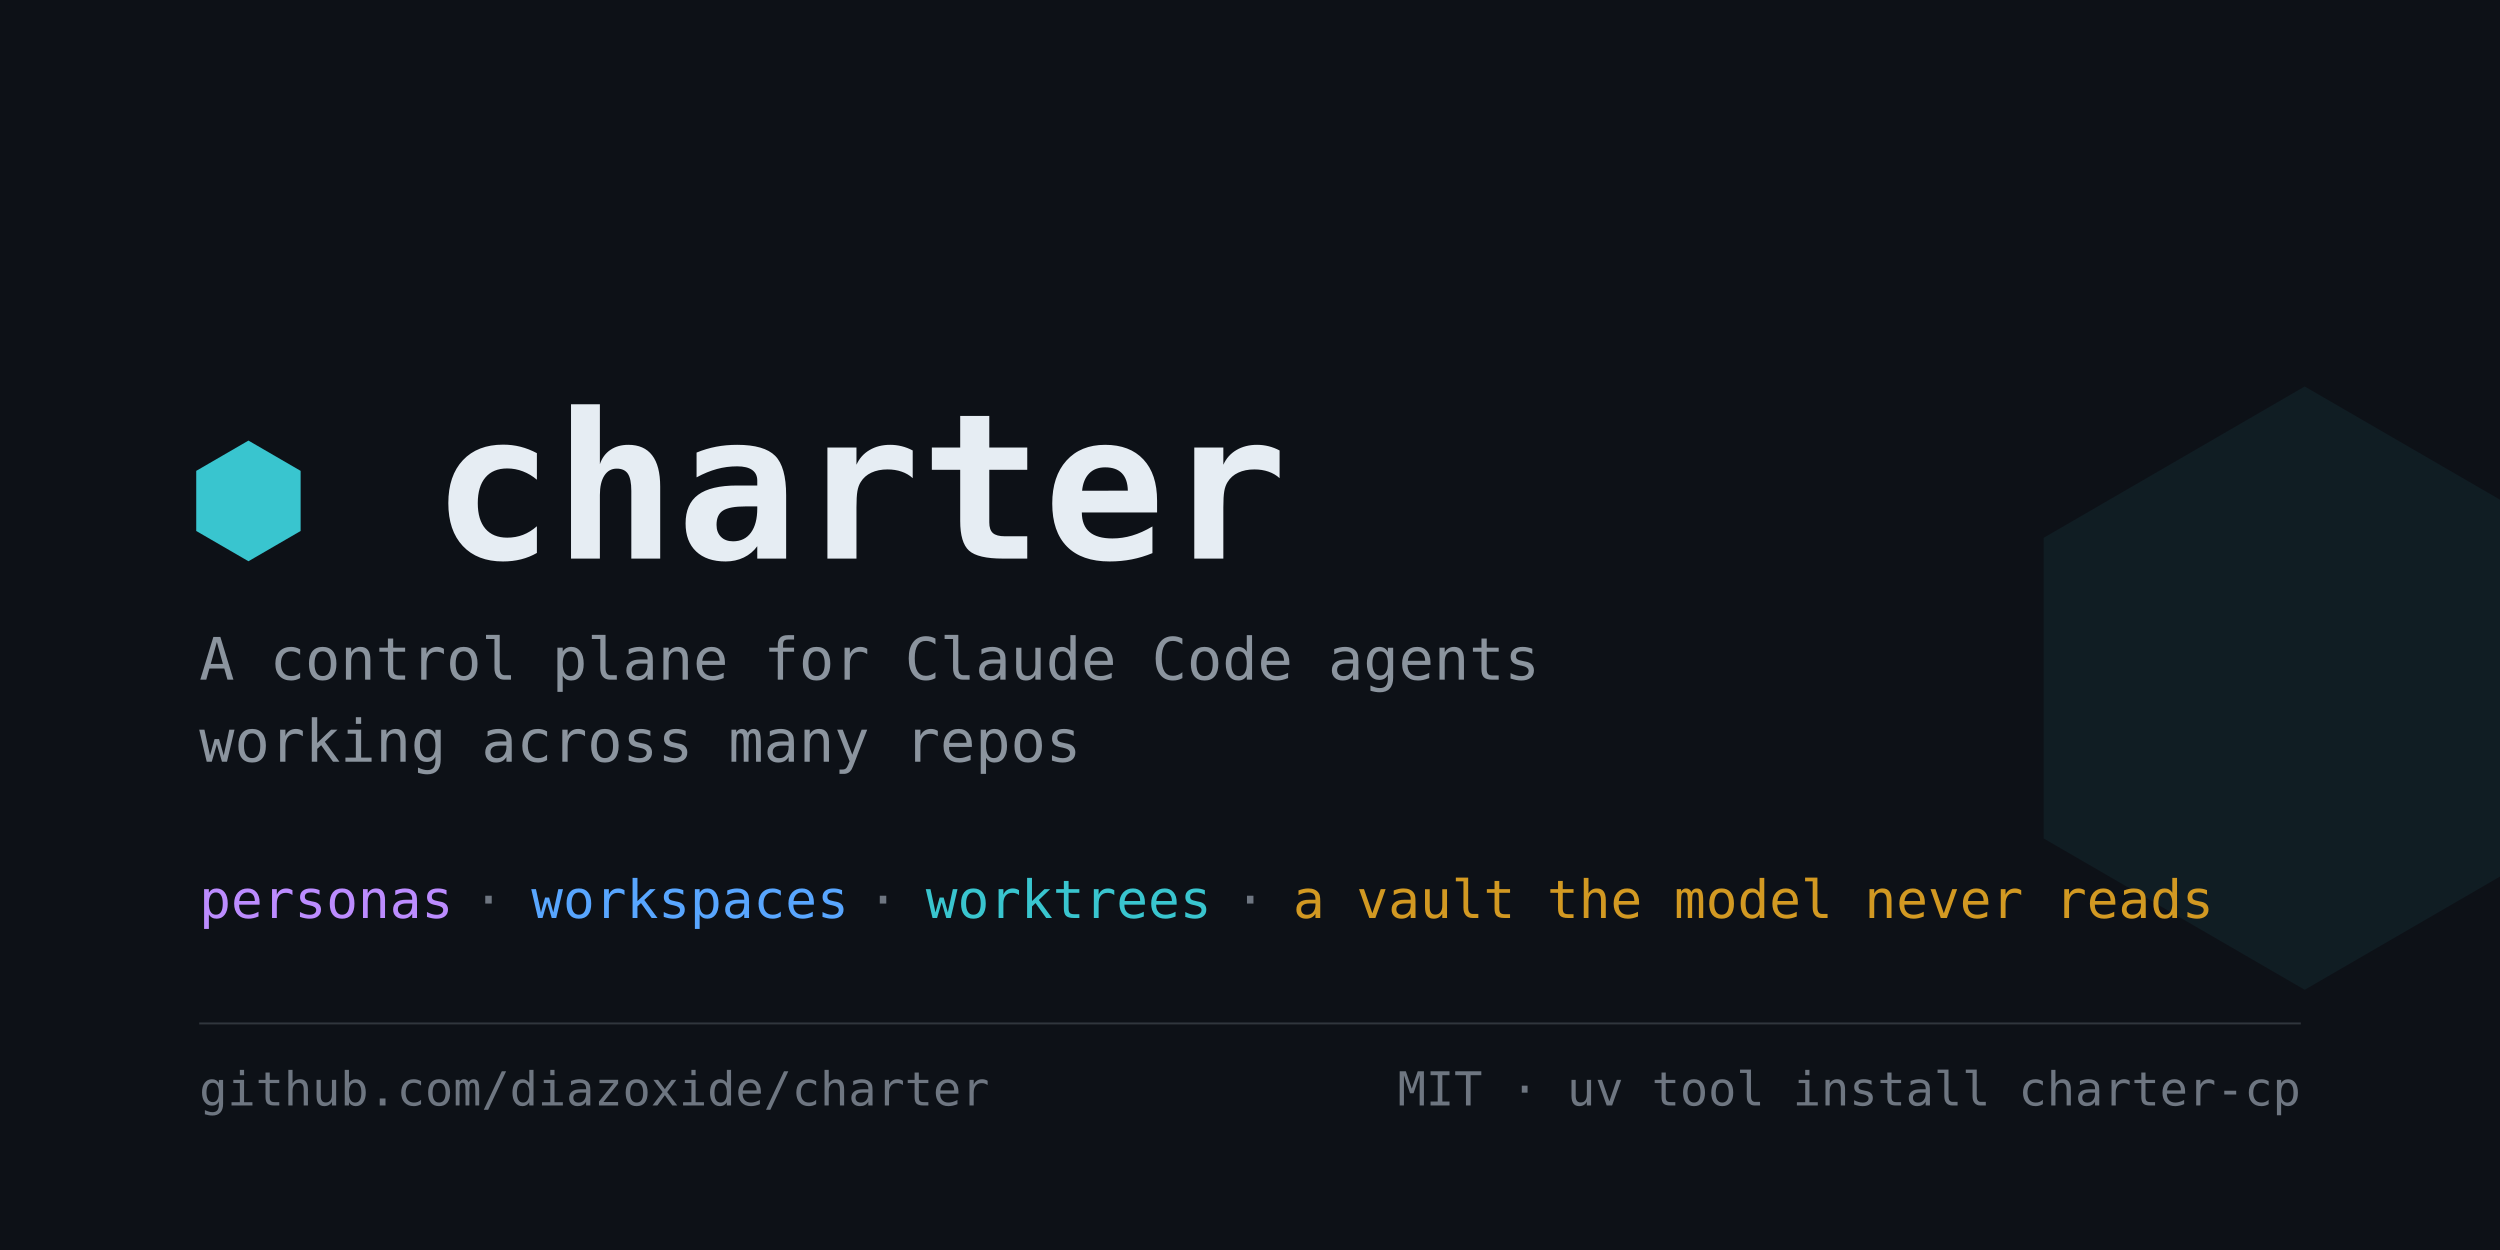
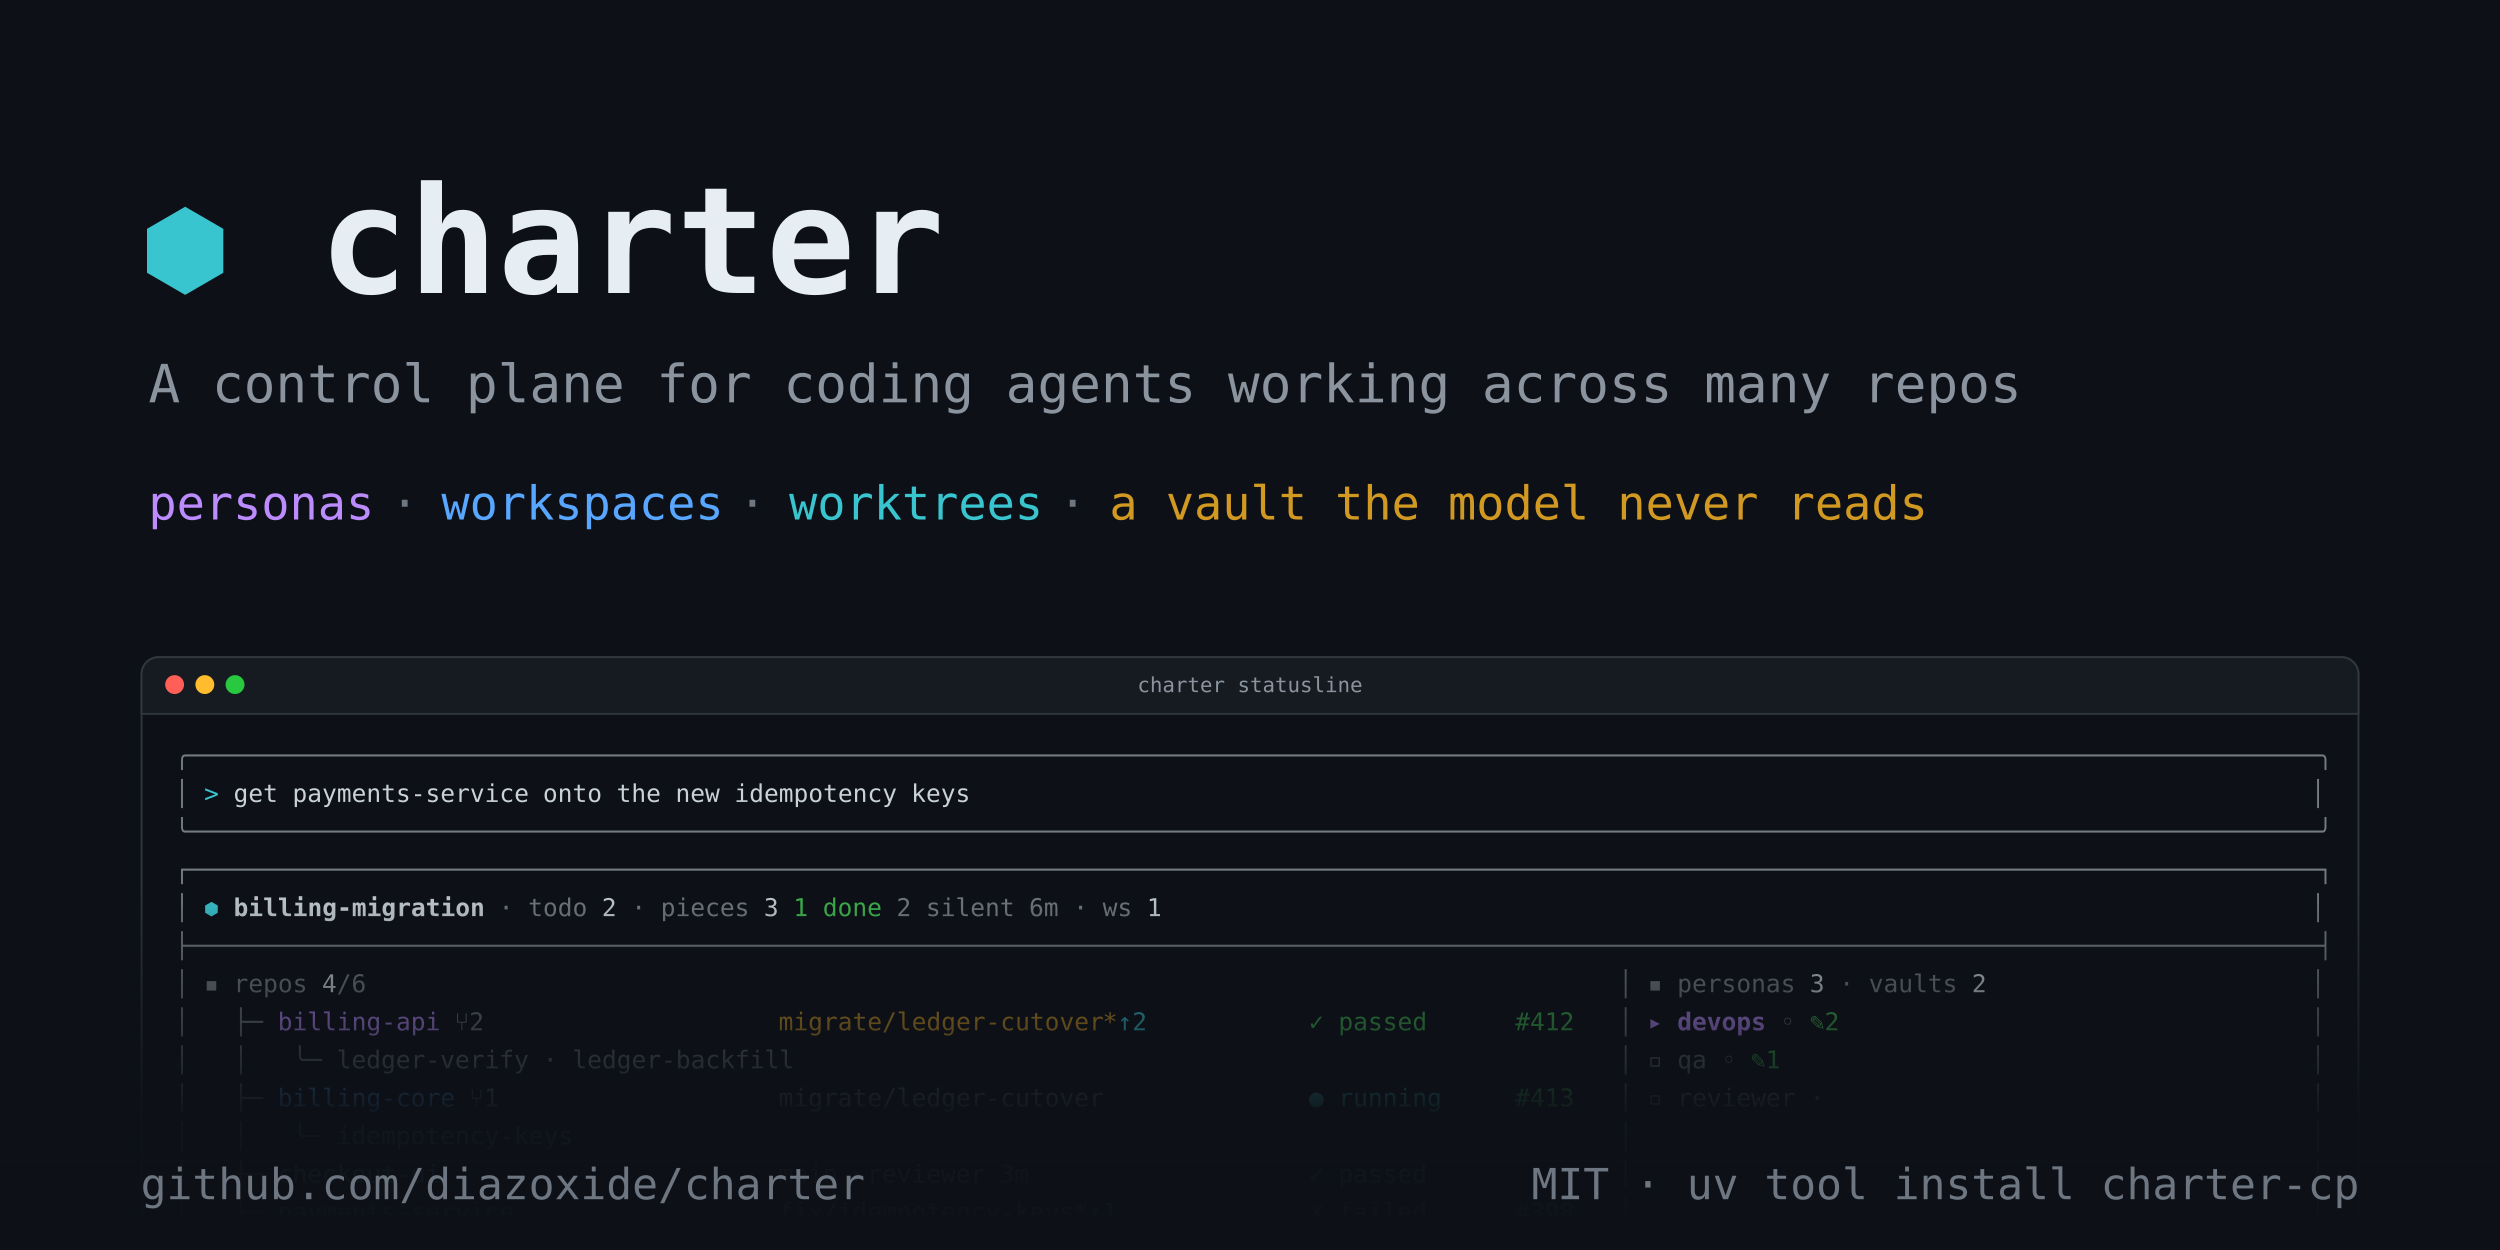
- <svg xmlns="http://www.w3.org/2000/svg" width="1280" height="640" viewBox="0 0 1280 640" role="img" aria-label="charter — a control plane for Claude Code agents working across many repos: personas, workspaces, worktrees, and a vault the model never reads from.">
+ <svg xmlns="http://www.w3.org/2000/svg" width="1280" height="640" viewBox="0 0 1280 640" role="img" aria-label="charter — a control plane for coding agents across many repos: durable personas, per-task workspaces, and a credential vault the model never reads from. Below the wordmark, charter's real status line showing the active task, its repos and their branches.">
  <style>
    .mono { font-family: ui-monospace, SFMono-Regular, 'SF Mono', Menlo, Consolas, 'DejaVu Sans Mono', monospace; }
  </style>
+   <defs>
+     <linearGradient id="fade" x1="0" y1="0" x2="0" y2="1">
+       <stop offset="0" stop-color="#0d1117" stop-opacity="0" />
+       <stop offset="0.62" stop-color="#0d1117" stop-opacity="0.94" />
+       <stop offset="1" stop-color="#0d1117" stop-opacity="1" />
+     </linearGradient>
+     <clipPath id="crop">
+       <rect x="72" y="336" width="1136" height="304" />
+     </clipPath>
+   </defs>
  <rect width="1280" height="640" fill="#0d1117" />
-   <text class="mono" x="1180" y="500" font-size="520" text-anchor="middle" fill="#39c5cf" opacity="0.07">⬢</text>
-   <text class="mono" x="96" y="286" font-size="104" font-weight="700" fill="#e6edf3">
+   <text class="mono" x="72" y="150" font-size="76" font-weight="700" fill="#e6edf3">
    <tspan fill="#39c5cf">⬢</tspan> charter
  </text>
-   <text class="mono" x="102" y="348" font-size="30" fill="#8b949e">A control plane for Claude Code agents</text>
-   <text class="mono" x="102" y="390" font-size="30" fill="#8b949e">working across many repos</text>
-   <g class="mono" font-size="27">
-     <text x="102" y="470" fill="#bc8cff">personas</text>
-     <text x="242" y="470" fill="#6e7681">·</text>
-     <text x="272" y="470" fill="#58a6ff">workspaces</text>
-     <text x="444" y="470" fill="#6e7681">·</text>
-     <text x="474" y="470" fill="#39c5cf">worktrees</text>
-     <text x="632" y="470" fill="#6e7681">·</text>
-     <text x="662" y="470" fill="#d29922">a vault the model never reads</text>
+   <text class="mono" x="76" y="206" font-size="27" fill="#8b949e">A control plane for coding agents working across many repos</text>
+   <g class="mono" font-size="24">
+     <text x="76" y="266" fill="#bc8cff">personas</text>
+     <text x="200" y="266" fill="#6e7681">·</text>
+     <text x="226" y="266" fill="#58a6ff">workspaces</text>
+     <text x="378" y="266" fill="#6e7681">·</text>
+     <text x="404" y="266" fill="#39c5cf">worktrees</text>
+     <text x="542" y="266" fill="#6e7681">·</text>
+     <text x="568" y="266" fill="#d29922">a vault the model never reads</text>
  </g>
-   <line x1="102" y1="524" x2="1178" y2="524" stroke="#30363d" />
-   <text class="mono" x="102" y="566" font-size="24" fill="#6e7681">github.com/diazoxide/charter</text>
-   <text class="mono" x="1178" y="566" font-size="24" text-anchor="end" fill="#6e7681">MIT · uv tool install charter-cp</text>
+   <g clip-path="url(#crop)">
+     <svg x="72" y="336" width="1136" height="286.22" viewBox="0 0 1174.8 296.0" preserveAspectRatio="xMidYMin slice">
+       <rect x="0.5" y="0.5" width="1173.80" height="379.40" rx="9" fill="#0d1117" stroke="#30363d" />
+       <path d="M0.5 9.5a9 9 0 0 1 9-9h1155.80a9 9 0 0 1 9 9v21.00h-1173.80z" fill="#161b22" stroke="#30363d" />
+       <circle cx="18" cy="15.0" r="5" fill="#ff5f57" />
+       <circle cx="34" cy="15.0" r="5" fill="#febc2e" />
+       <circle cx="50" cy="15.0" r="5" fill="#28c840" />
+       <text x="587.40" y="19.0" text-anchor="middle" font-family="ui-monospace, SFMono-Regular, 'SF Mono', Menlo, Consolas, 'DejaVu Sans Mono', monospace" font-size="11" fill="#8b949e">charter statusline</text>
+       <g font-family="ui-monospace, SFMono-Regular, 'SF Mono', Menlo, Consolas, 'DejaVu Sans Mono', monospace" font-size="13.0">
+         <text x="18.00 25.80 33.60 41.40 49.20 57.00 64.80 72.60 80.40 88.20 96.00 103.80 111.60 119.40 127.20 135.00 142.80 150.60 158.40 166.20 174.00 181.80 189.60 197.40 205.20 213.00 220.80 228.60 236.40 244.20 252.00 259.80 267.60 275.40 283.20 291.00 298.80 306.60 314.40 322.20 330.00 337.80 345.60 353.40 361.20 369.00 376.80 384.60 392.40 400.20 408.00 415.80 423.60 431.40 439.20 447.00 454.80 462.60 470.40 478.20 486.00 493.80 501.60 509.40 517.20 525.00 532.80 540.60 548.40 556.20 564.00 571.80 579.60 587.40 595.20 603.00 610.80 618.60 626.40 634.20 642.00 649.80 657.60 665.40 673.20 681.00 688.80 696.60 704.40 712.20 720.00 727.80 735.60 743.40 751.20 759.00 766.80 774.60 782.40 790.20 798.00 805.80 813.60 821.40 829.20 837.00 844.80 852.60 860.40 868.20 876.00 883.80 891.60 899.40 907.20 915.00 922.80 930.60 938.40 946.20 954.00 961.80 969.60 977.40 985.20 993.00 1000.80 1008.60 1016.40 1024.20 1032.00 1039.80 1047.60 1055.40 1063.20 1071.00 1078.80 1086.60 1094.40 1102.20 1110.00 1117.80 1125.60 1133.40 1141.20 1149.00" y="57.00" fill="#c9d1d9" opacity="0.55">╭────────────────────────────────────────────────────────────────────────────────────────────────────────────────────────────────────────────────╮</text>
+         <text x="18.00" y="77.15" fill="#c9d1d9" opacity="0.55">│</text>
+         <text x="33.60" y="77.15" fill="#39c5cf">&gt;</text>
+         <text x="49.20 57.00 64.80" y="77.15" fill="#c9d1d9">get</text>
+         <text x="80.40 88.20 96.00 103.80 111.60 119.40 127.20 135.00 142.80 150.60 158.40 166.20 174.00 181.80 189.60 197.40" y="77.15" fill="#c9d1d9">payments-service</text>
+         <text x="213.00 220.80 228.60 236.40" y="77.15" fill="#c9d1d9">onto</text>
+         <text x="252.00 259.80 267.60" y="77.15" fill="#c9d1d9">the</text>
+         <text x="283.20 291.00 298.80" y="77.15" fill="#c9d1d9">new</text>
+         <text x="314.40 322.20 330.00 337.80 345.60 353.40 361.20 369.00 376.80 384.60 392.40" y="77.15" fill="#c9d1d9">idempotency</text>
+         <text x="408.00 415.80 423.60 431.40" y="77.15" fill="#c9d1d9">keys</text>
+         <text x="1149.00" y="77.15" fill="#c9d1d9" opacity="0.55">│</text>
+         <text x="18.00 25.80 33.60 41.40 49.20 57.00 64.80 72.60 80.40 88.20 96.00 103.80 111.60 119.40 127.20 135.00 142.80 150.60 158.40 166.20 174.00 181.80 189.60 197.40 205.20 213.00 220.80 228.60 236.40 244.20 252.00 259.80 267.60 275.40 283.20 291.00 298.80 306.60 314.40 322.20 330.00 337.80 345.60 353.40 361.20 369.00 376.80 384.60 392.40 400.20 408.00 415.80 423.60 431.40 439.20 447.00 454.80 462.60 470.40 478.20 486.00 493.80 501.60 509.40 517.20 525.00 532.80 540.60 548.40 556.20 564.00 571.80 579.60 587.40 595.20 603.00 610.80 618.60 626.40 634.20 642.00 649.80 657.60 665.40 673.20 681.00 688.80 696.60 704.40 712.20 720.00 727.80 735.60 743.40 751.20 759.00 766.80 774.60 782.40 790.20 798.00 805.80 813.60 821.40 829.20 837.00 844.80 852.60 860.40 868.20 876.00 883.80 891.60 899.40 907.20 915.00 922.80 930.60 938.40 946.20 954.00 961.80 969.60 977.40 985.20 993.00 1000.80 1008.60 1016.40 1024.20 1032.00 1039.80 1047.60 1055.40 1063.20 1071.00 1078.80 1086.60 1094.40 1102.20 1110.00 1117.80 1125.60 1133.40 1141.20 1149.00" y="97.30" fill="#c9d1d9" opacity="0.55">╰────────────────────────────────────────────────────────────────────────────────────────────────────────────────────────────────────────────────╯</text>
+         <text x="18.00 25.80 33.60 41.40 49.20 57.00 64.80 72.60 80.40 88.20 96.00 103.80 111.60 119.40 127.20 135.00 142.80 150.60 158.40 166.20 174.00 181.80 189.60 197.40 205.20 213.00 220.80 228.60 236.40 244.20 252.00 259.80 267.60 275.40 283.20 291.00 298.80 306.60 314.40 322.20 330.00 337.80 345.60 353.40 361.20 369.00 376.80 384.60 392.40 400.20 408.00 415.80 423.60 431.40 439.20 447.00 454.80 462.60 470.40 478.20 486.00 493.80 501.60 509.40 517.20 525.00 532.80 540.60 548.40 556.20 564.00 571.80 579.60 587.40 595.20 603.00 610.80 618.60 626.40 634.20 642.00 649.80 657.60 665.40 673.20 681.00 688.80 696.60 704.40 712.20 720.00 727.80 735.60 743.40 751.20 759.00 766.80 774.60 782.40 790.20 798.00 805.80 813.60 821.40 829.20 837.00 844.80 852.60 860.40 868.20 876.00 883.80 891.60 899.40 907.20 915.00 922.80 930.60 938.40 946.20 954.00 961.80 969.60 977.40 985.20 993.00 1000.80 1008.60 1016.40 1024.20 1032.00 1039.80 1047.60 1055.40 1063.20 1071.00 1078.80 1086.60 1094.40 1102.20 1110.00 1117.80 1125.60 1133.40 1141.20 1149.00" y="117.45" fill="#c9d1d9" opacity="0.55">┌────────────────────────────────────────────────────────────────────────────────────────────────────────────────────────────────────────────────┐</text>
+         <text x="18.00" y="137.60" fill="#c9d1d9" opacity="0.55">│</text>
+         <text x="33.60" y="137.60" fill="#39c5cf">⬢</text>
+         <text x="49.20 57.00 64.80 72.60 80.40 88.20 96.00 103.80 111.60 119.40 127.20 135.00 142.80 150.60 158.40 166.20 174.00" y="137.60" fill="#c9d1d9" font-weight="600">billing-migration</text>
+         <text x="189.60" y="137.60" fill="#c9d1d9" opacity="0.55">·</text>
+         <text x="205.20 213.00 220.80 228.60" y="137.60" fill="#c9d1d9" opacity="0.55">todo</text>
+         <text x="244.20" y="137.60" fill="#c9d1d9">2</text>
+         <text x="259.80" y="137.60" fill="#c9d1d9" opacity="0.55">·</text>
+         <text x="275.40 283.20 291.00 298.80 306.60 314.40" y="137.60" fill="#c9d1d9" opacity="0.55">pieces</text>
+         <text x="330.00" y="137.60" fill="#c9d1d9">3</text>
+         <text x="345.60" y="137.60" fill="#3fb950">1</text>
+         <text x="361.20 369.00 376.80 384.60" y="137.60" fill="#3fb950">done</text>
+         <text x="400.20" y="137.60" fill="#c9d1d9" opacity="0.55">2</text>
+         <text x="415.80 423.60 431.40 439.20 447.00 454.80" y="137.60" fill="#c9d1d9" opacity="0.55">silent</text>
+         <text x="470.40 478.20" y="137.60" fill="#c9d1d9" opacity="0.55">6m</text>
+         <text x="493.80" y="137.60" fill="#c9d1d9" opacity="0.55">·</text>
+         <text x="509.40 517.20" y="137.60" fill="#c9d1d9" opacity="0.55">ws</text>
+         <text x="532.80" y="137.60" fill="#c9d1d9">1</text>
+         <text x="1149.00" y="137.60" fill="#c9d1d9" opacity="0.55">│</text>
+         <text x="18.00 25.80 33.60 41.40 49.20 57.00 64.80 72.60 80.40 88.20 96.00 103.80 111.60 119.40 127.20 135.00 142.80 150.60 158.40 166.20 174.00 181.80 189.60 197.40 205.20 213.00 220.80 228.60 236.40 244.20 252.00 259.80 267.60 275.40 283.20 291.00 298.80 306.60 314.40 322.20 330.00 337.80 345.60 353.40 361.20 369.00 376.80 384.60 392.40 400.20 408.00 415.80 423.60 431.40 439.20 447.00 454.80 462.60 470.40 478.20 486.00 493.80 501.60 509.40 517.20 525.00 532.80 540.60 548.40 556.20 564.00 571.80 579.60 587.40 595.20 603.00 610.80 618.60 626.40 634.20 642.00 649.80 657.60 665.40 673.20 681.00 688.80 696.60 704.40 712.20 720.00 727.80 735.60 743.40 751.20 759.00 766.80 774.60 782.40 790.20 798.00 805.80 813.60 821.40 829.20 837.00 844.80 852.60 860.40 868.20 876.00 883.80 891.60 899.40 907.20 915.00 922.80 930.60 938.40 946.20 954.00 961.80 969.60 977.40 985.20 993.00 1000.80 1008.60 1016.40 1024.20 1032.00 1039.80 1047.60 1055.40 1063.20 1071.00 1078.80 1086.60 1094.40 1102.20 1110.00 1117.80 1125.60 1133.40 1141.20 1149.00" y="157.75" fill="#c9d1d9" opacity="0.55">├────────────────────────────────────────────────────────────────────────────────────────────────────────────────────────────────────────────────┤</text>
+         <text x="18.00" y="177.90" fill="#c9d1d9" opacity="0.55">│</text>
+         <text x="33.60" y="177.90" fill="#c9d1d9" opacity="0.55">▪</text>
+         <text x="49.20 57.00 64.80 72.60 80.40" y="177.90" fill="#c9d1d9" opacity="0.55">repos</text>
+         <text x="96.00" y="177.90" fill="#c9d1d9">4</text>
+         <text x="103.80 111.60" y="177.90" fill="#c9d1d9" opacity="0.55">/6</text>
+         <text x="782.40" y="177.90" fill="#c9d1d9" opacity="0.55">│</text>
+         <text x="798.00" y="177.90" fill="#c9d1d9" opacity="0.55">▪</text>
+         <text x="813.60 821.40 829.20 837.00 844.80 852.60 860.40 868.20" y="177.90" fill="#c9d1d9" opacity="0.55">personas</text>
+         <text x="883.80" y="177.90" fill="#c9d1d9">3</text>
+         <text x="899.40" y="177.90" fill="#c9d1d9" opacity="0.55">·</text>
+         <text x="915.00 922.80 930.60 938.40 946.20 954.00" y="177.90" fill="#c9d1d9" opacity="0.55">vaults</text>
+         <text x="969.60" y="177.90" fill="#c9d1d9">2</text>
+         <text x="1149.00" y="177.90" fill="#c9d1d9" opacity="0.55">│</text>
+         <text x="18.00" y="198.05" fill="#c9d1d9" opacity="0.55">│</text>
+         <text x="49.20 57.00" y="198.05" fill="#c9d1d9" opacity="0.55">├─</text>
+         <text x="72.60 80.40 88.20 96.00 103.80 111.60 119.40 127.20 135.00 142.80 150.60" y="198.05" fill="#bc8cff">billing-api</text>
+         <text x="166.20 174.00" y="198.05" fill="#c9d1d9" opacity="0.55">⑂2</text>
+         <text x="337.80 345.60 353.40 361.20 369.00 376.80 384.60 392.40 400.20 408.00 415.80 423.60 431.40 439.20 447.00 454.80 462.60 470.40 478.20 486.00 493.80 501.60" y="198.05" fill="#d29922">migrate/ledger-cutover</text>
+         <text x="509.40" y="198.05" fill="#d29922">*</text>
+         <text x="517.20 525.00" y="198.05" fill="#39c5cf">↑2</text>
+         <text x="618.60" y="198.05" fill="#3fb950">✓</text>
+         <text x="634.20 642.00 649.80 657.60 665.40 673.20" y="198.05" fill="#3fb950">passed</text>
+         <text x="727.80 735.60 743.40 751.20" y="198.05" fill="#3fb950">#412</text>
+         <text x="782.40" y="198.05" fill="#c9d1d9" opacity="0.55">│</text>
+         <text x="798.00" y="198.05" fill="#bc8cff">▸</text>
+         <text x="813.60 821.40 829.20 837.00 844.80 852.60" y="198.05" fill="#bc8cff" font-weight="600">devops</text>
+         <text x="868.20" y="198.05" fill="#c9d1d9" opacity="0.55">◦</text>
+         <text x="883.80 891.60" y="198.05" fill="#3fb950">✎2</text>
+         <text x="1149.00" y="198.05" fill="#c9d1d9" opacity="0.55">│</text>
+         <text x="18.00" y="218.20" fill="#c9d1d9" opacity="0.55">│</text>
+         <text x="49.20" y="218.20" fill="#c9d1d9" opacity="0.55">│</text>
+         <text x="80.40 88.20" y="218.20" fill="#c9d1d9" opacity="0.55">╰─</text>
+         <text x="103.80 111.60 119.40 127.20 135.00 142.80 150.60 158.40 166.20 174.00 181.80 189.60 197.40" y="218.20" fill="#c9d1d9" opacity="0.55">ledger-verify</text>
+         <text x="213.00" y="218.20" fill="#c9d1d9" opacity="0.55">·</text>
+         <text x="228.60 236.40 244.20 252.00 259.80 267.60 275.40 283.20 291.00 298.80 306.60 314.40 322.20 330.00 337.80" y="218.20" fill="#c9d1d9" opacity="0.55">ledger-backfill</text>
+         <text x="782.40" y="218.20" fill="#c9d1d9" opacity="0.55">│</text>
+         <text x="798.00" y="218.20" fill="#c9d1d9" opacity="0.55">▫</text>
+         <text x="813.60 821.40" y="218.20" fill="#c9d1d9" opacity="0.55">qa</text>
+         <text x="837.00" y="218.20" fill="#c9d1d9" opacity="0.55">◦</text>
+         <text x="852.60 860.40" y="218.20" fill="#3fb950">✎1</text>
+         <text x="1149.00" y="218.20" fill="#c9d1d9" opacity="0.55">│</text>
+         <text x="18.00" y="238.35" fill="#c9d1d9" opacity="0.55">│</text>
+         <text x="49.20 57.00" y="238.35" fill="#c9d1d9" opacity="0.55">├─</text>
+         <text x="72.60 80.40 88.20 96.00 103.80 111.60 119.40 127.20 135.00 142.80 150.60 158.40" y="238.35" fill="#58a6ff">billing-core</text>
+         <text x="174.00 181.80" y="238.35" fill="#c9d1d9" opacity="0.55">⑂1</text>
+         <text x="337.80 345.60 353.40 361.20 369.00 376.80 384.60 392.40 400.20 408.00 415.80 423.60 431.40 439.20 447.00 454.80 462.60 470.40 478.20 486.00 493.80 501.60" y="238.35" fill="#c9d1d9" opacity="0.55">migrate/ledger-cutover</text>
+         <text x="618.60" y="238.35" fill="#39c5cf">●</text>
+         <text x="634.20 642.00 649.80 657.60 665.40 673.20 681.00" y="238.35" fill="#39c5cf">running</text>
+         <text x="727.80 735.60 743.40 751.20" y="238.35" fill="#3fb950">#413</text>
+         <text x="782.40" y="238.35" fill="#c9d1d9" opacity="0.55">│</text>
+         <text x="798.00" y="238.35" fill="#c9d1d9" opacity="0.55">▫</text>
+         <text x="813.60 821.40 829.20 837.00 844.80 852.60 860.40 868.20" y="238.35" fill="#c9d1d9" opacity="0.55">reviewer</text>
+         <text x="883.80" y="238.35" fill="#c9d1d9" opacity="0.55">·</text>
+         <text x="1149.00" y="238.35" fill="#c9d1d9" opacity="0.55">│</text>
+         <text x="18.00" y="258.50" fill="#c9d1d9" opacity="0.55">│</text>
+         <text x="49.20" y="258.50" fill="#c9d1d9" opacity="0.55">│</text>
+         <text x="80.40 88.20" y="258.50" fill="#c9d1d9" opacity="0.55">╰─</text>
+         <text x="103.80 111.60 119.40 127.20 135.00 142.80 150.60 158.40 166.20 174.00 181.80 189.60 197.40 205.20 213.00 220.80" y="258.50" fill="#c9d1d9" opacity="0.55">idempotency-keys</text>
+         <text x="782.40" y="258.50" fill="#c9d1d9" opacity="0.55">│</text>
+         <text x="1149.00" y="258.50" fill="#c9d1d9" opacity="0.55">│</text>
+         <text x="18.00" y="278.65" fill="#c9d1d9" opacity="0.55">│</text>
+         <text x="49.20 57.00" y="278.65" fill="#c9d1d9" opacity="0.55">├─</text>
+         <text x="72.60 80.40 88.20 96.00 103.80 111.60 119.40 127.20 135.00 142.80 150.60" y="278.65" fill="#39c5cf">checkout-ui</text>
+         <text x="337.80 345.60 353.40 361.20" y="278.65" fill="#c9d1d9" opacity="0.55">main</text>
+         <text x="376.80 384.60 392.40 400.20 408.00 415.80 423.60 431.40 439.20" y="278.65" fill="#bc8cff">▸reviewer</text>
+         <text x="454.80 462.60" y="278.65" fill="#c9d1d9" opacity="0.55">3m</text>
+         <text x="618.60" y="278.65" fill="#3fb950">✓</text>
+         <text x="634.20 642.00 649.80 657.60 665.40 673.20" y="278.65" fill="#3fb950">passed</text>
+         <text x="782.40" y="278.65" fill="#c9d1d9" opacity="0.55">│</text>
+         <text x="1149.00" y="278.65" fill="#c9d1d9" opacity="0.55">│</text>
+         <text x="18.00" y="298.80" fill="#c9d1d9" opacity="0.55">│</text>
+         <text x="49.20 57.00" y="298.80" fill="#c9d1d9" opacity="0.55">└─</text>
+         <text x="72.60 80.40 88.20 96.00 103.80 111.60 119.40 127.20 135.00 142.80 150.60 158.40 166.20 174.00 181.80 189.60" y="298.80" fill="#3fb950">payments-service</text>
+         <text x="337.80 345.60 353.40 361.20 369.00 376.80 384.60 392.40 400.20 408.00 415.80 423.60 431.40 439.20 447.00 454.80 462.60 470.40 478.20 486.00" y="298.80" fill="#d29922">fix/idempotency-keys</text>
+         <text x="493.80" y="298.80" fill="#d29922">*</text>
+         <text x="501.60 509.40" y="298.80" fill="#39c5cf">↑1</text>
+         <text x="618.60" y="298.80" fill="#ff7b72">✗</text>
+         <text x="634.20 642.00 649.80 657.60 665.40 673.20" y="298.80" fill="#ff7b72">failed</text>
+         <text x="727.80 735.60 743.40 751.20" y="298.80" fill="#3fb950">#398</text>
+         <text x="782.40" y="298.80" fill="#c9d1d9" opacity="0.55">│</text>
+         <text x="1149.00" y="298.80" fill="#c9d1d9" opacity="0.55">│</text>
+         <text x="18.00 25.80 33.60 41.40 49.20 57.00 64.80 72.60 80.40 88.20 96.00 103.80 111.60 119.40 127.20 135.00 142.80 150.60 158.40 166.20 174.00 181.80 189.60 197.40 205.20 213.00 220.80 228.60 236.40 244.20 252.00 259.80 267.60 275.40 283.20 291.00 298.80 306.60 314.40 322.20 330.00 337.80 345.60 353.40 361.20 369.00 376.80 384.60 392.40 400.20 408.00 415.80 423.60 431.40 439.20 447.00 454.80 462.60 470.40 478.20 486.00 493.80 501.60 509.40 517.20 525.00 532.80 540.60 548.40 556.20 564.00 571.80 579.60 587.40 595.20 603.00 610.80 618.60 626.40 634.20 642.00 649.80 657.60 665.40 673.20 681.00 688.80 696.60 704.40 712.20 720.00 727.80 735.60 743.40 751.20 759.00 766.80 774.60 782.40 790.20 798.00 805.80 813.60 821.40 829.20 837.00 844.80 852.60 860.40 868.20 876.00 883.80 891.60 899.40 907.20 915.00 922.80 930.60 938.40 946.20 954.00 961.80 969.60 977.40 985.20 993.00 1000.80 1008.60 1016.40 1024.20 1032.00 1039.80 1047.60 1055.40 1063.20 1071.00 1078.80 1086.60 1094.40 1102.20 1110.00 1117.80 1125.60 1133.40 1141.20 1149.00" y="318.95" fill="#c9d1d9" opacity="0.55">├────────────────────────────────────────────────────────────────────────────────────────────────────────────────────────────────────────────────┤</text>
+         <text x="18.00" y="339.10" fill="#c9d1d9" opacity="0.55">│</text>
+         <text x="33.60 41.40 49.20" y="339.10" fill="#c9d1d9" opacity="0.55">ctx</text>
+         <text x="64.80 72.60 80.40" y="339.10" fill="#3fb950">38%</text>
+         <text x="96.00" y="339.10" fill="#c9d1d9" opacity="0.55">·</text>
+         <text x="111.60 127.20 135.00 142.80" y="339.10" fill="#3fb950">⚡92%</text>
+         <text x="1016.40" y="339.10" fill="#c9d1d9" opacity="0.55">⬢</text>
+         <text x="1032.00 1039.80 1047.60 1055.40 1063.20 1071.00 1078.80" y="339.10" fill="#c9d1d9" opacity="0.55">charter</text>
+         <text x="1094.40 1102.20 1110.00 1117.80 1125.60 1133.40" y="339.10" fill="#c9d1d9" opacity="0.55">0.43.0</text>
+         <text x="1149.00" y="339.10" fill="#c9d1d9" opacity="0.55">│</text>
+         <text x="18.00 25.80 33.60 41.40 49.20 57.00 64.80 72.60 80.40 88.20 96.00 103.80 111.60 119.40 127.20 135.00 142.80 150.60 158.40 166.20 174.00 181.80 189.60 197.40 205.20 213.00 220.80 228.60 236.40 244.20 252.00 259.80 267.60 275.40 283.20 291.00 298.80 306.60 314.40 322.20 330.00 337.80 345.60 353.40 361.20 369.00 376.80 384.60 392.40 400.20 408.00 415.80 423.60 431.40 439.20 447.00 454.80 462.60 470.40 478.20 486.00 493.80 501.60 509.40 517.20 525.00 532.80 540.60 548.40 556.20 564.00 571.80 579.60 587.40 595.20 603.00 610.80 618.60 626.40 634.20 642.00 649.80 657.60 665.40 673.20 681.00 688.80 696.60 704.40 712.20 720.00 727.80 735.60 743.40 751.20 759.00 766.80 774.60 782.40 790.20 798.00 805.80 813.60 821.40 829.20 837.00 844.80 852.60 860.40 868.20 876.00 883.80 891.60 899.40 907.20 915.00 922.80 930.60 938.40 946.20 954.00 961.80 969.60 977.40 985.20 993.00 1000.80 1008.60 1016.40 1024.20 1032.00 1039.80 1047.60 1055.40 1063.20 1071.00 1078.80 1086.60 1094.40 1102.20 1110.00 1117.80 1125.60 1133.40 1141.20 1149.00" y="359.25" fill="#c9d1d9" opacity="0.55">└────────────────────────────────────────────────────────────────────────────────────────────────────────────────────────────────────────────────┘</text>
+       </g>
+     </svg>
+   </g>
+   <rect x="0" y="450" width="1280" height="190" fill="url(#fade)" />
+   <text class="mono" x="72" y="614" font-size="22" fill="#6e7681">github.com/diazoxide/charter</text>
+   <text class="mono" x="1208" y="614" font-size="22" text-anchor="end" fill="#6e7681">MIT · uv tool install charter-cp</text>
</svg>
